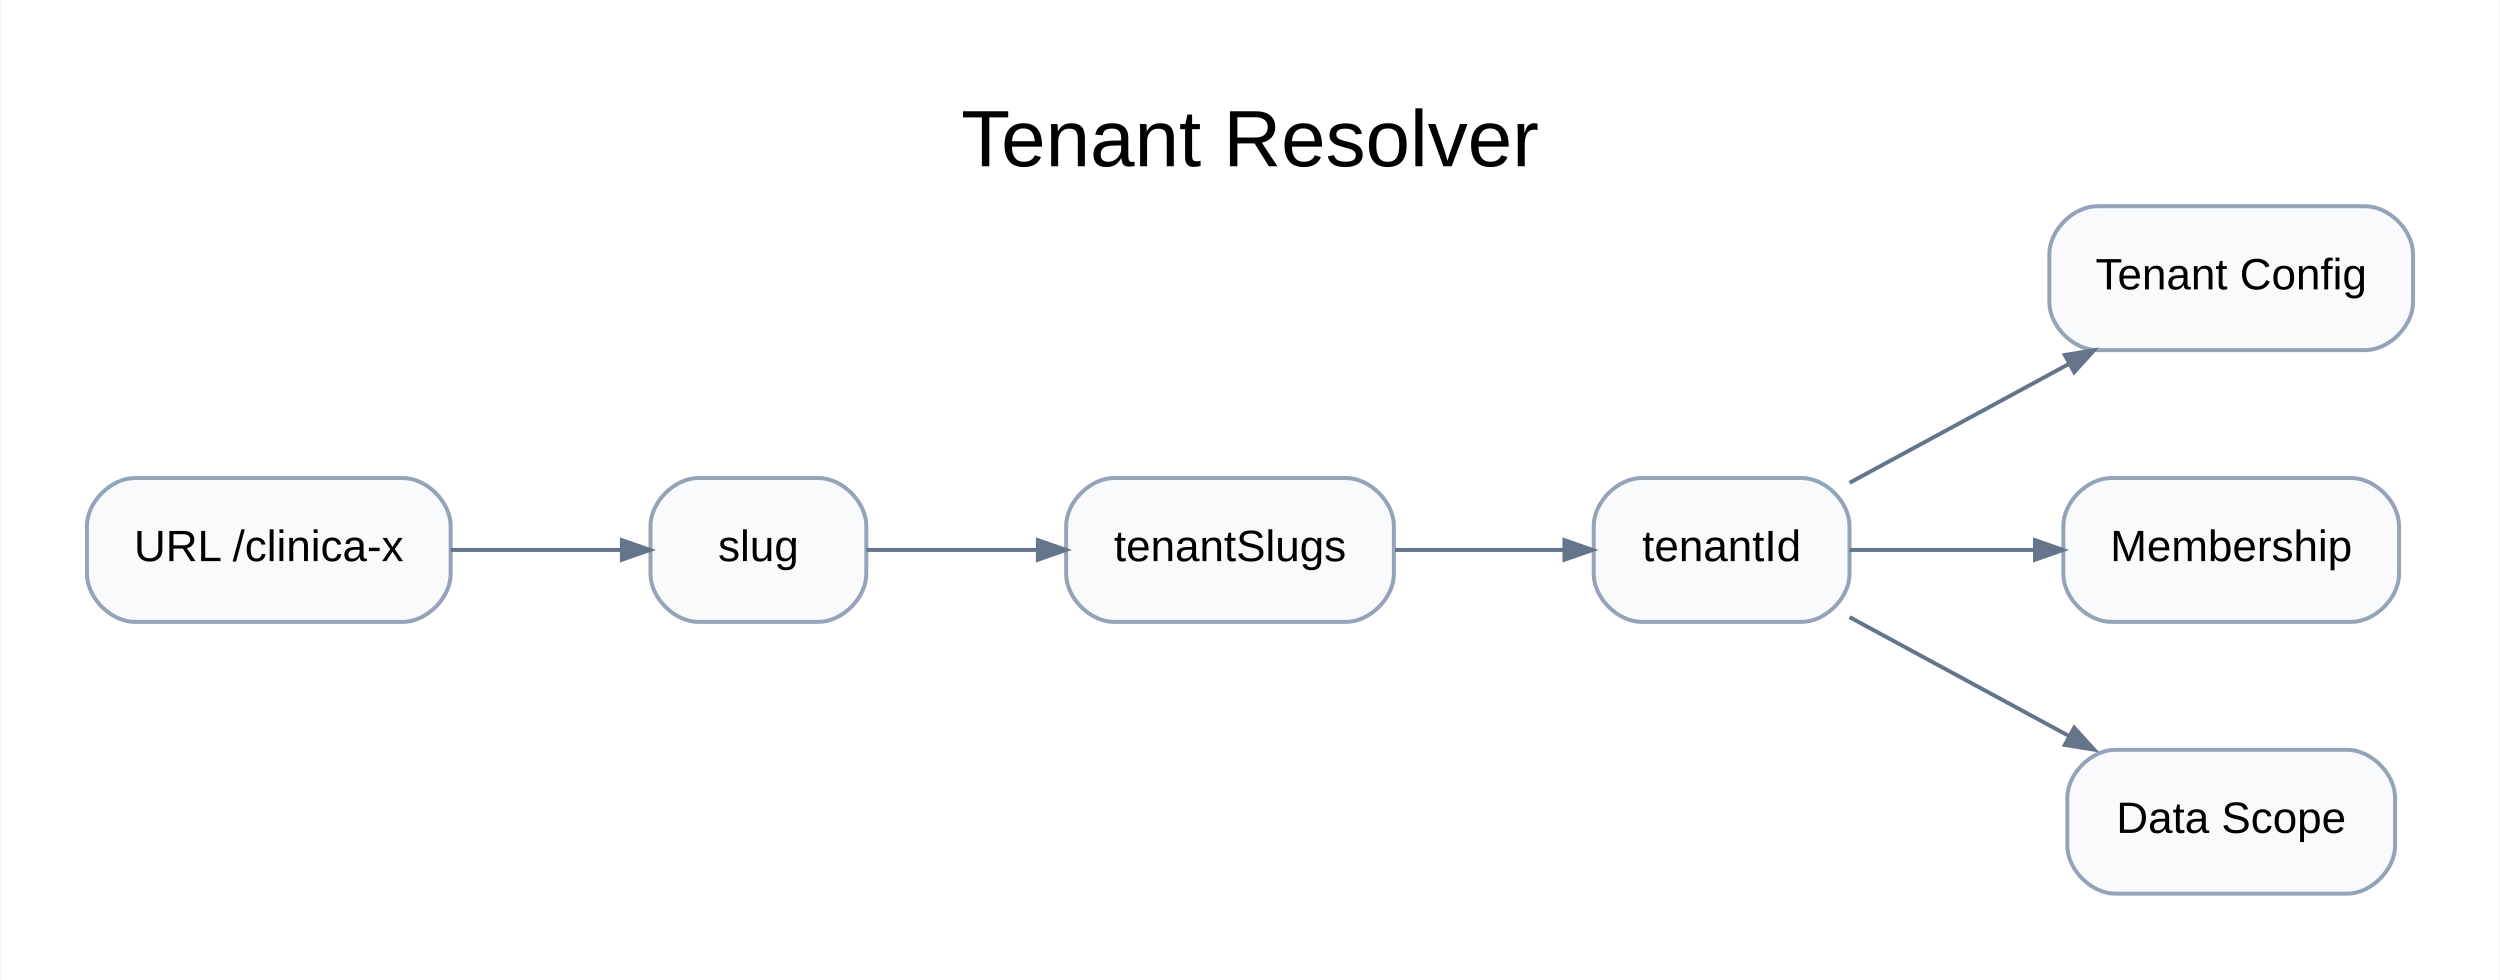
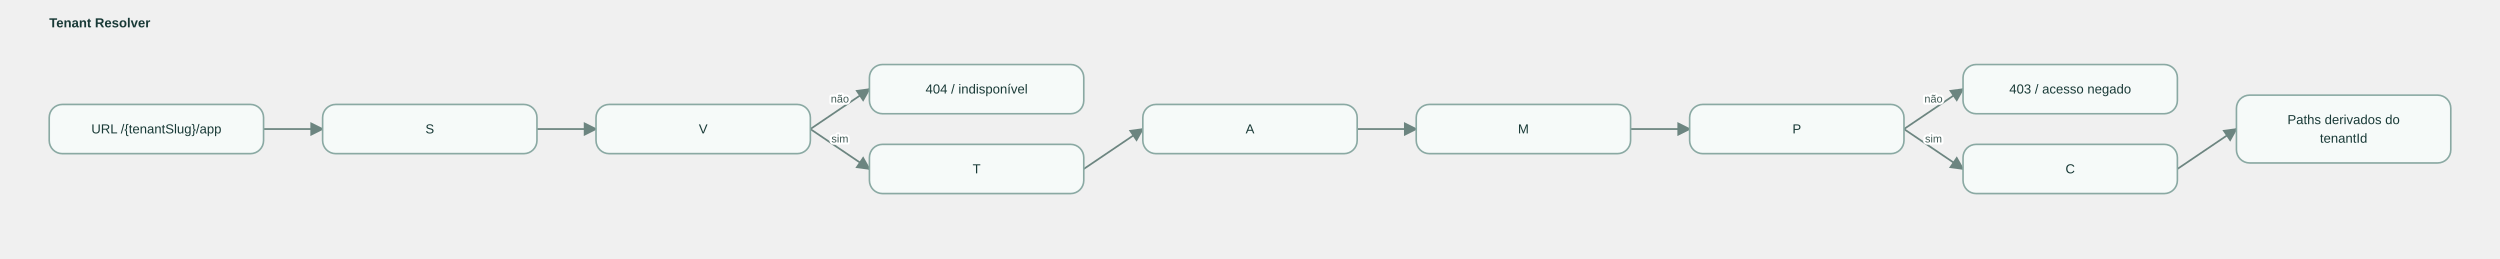
- <svg xmlns="http://www.w3.org/2000/svg" width="625pt" height="245pt" viewBox="0.00 0.00 625.20 245.20">
-   <g id="graph0" class="graph" transform="scale(1 1) rotate(0) translate(21.6 223.6)">
-     <polygon fill="white" stroke="transparent" points="-21.6,21.6 -21.6,-223.6 603.6,-223.6 603.6,21.6 -21.6,21.6" />
-     <text text-anchor="middle" x="291" y="-182" font-family="Arial" font-size="20.00">Tenant Resolver</text>
-     <g id="node1" class="node">
-       <path fill="#f8fafc" stroke="#94a3b8" d="M79,-104C79,-104 12,-104 12,-104 6,-104 0,-98 0,-92 0,-92 0,-80 0,-80 0,-74 6,-68 12,-68 12,-68 79,-68 79,-68 85,-68 91,-74 91,-80 91,-80 91,-92 91,-92 91,-98 85,-104 79,-104" />
-       <text text-anchor="middle" x="45.5" y="-83.2" font-family="Arial" font-size="11.00">URL /clinica-x</text>
-     </g>
-     <g id="node2" class="node">
-       <path fill="#f8fafc" stroke="#94a3b8" d="M183,-104C183,-104 153,-104 153,-104 147,-104 141,-98 141,-92 141,-92 141,-80 141,-80 141,-74 147,-68 153,-68 153,-68 183,-68 183,-68 189,-68 195,-74 195,-80 195,-80 195,-92 195,-92 195,-98 189,-104 183,-104" />
-       <text text-anchor="middle" x="168" y="-83.2" font-family="Arial" font-size="11.00">slug</text>
-     </g>
-     <g id="edge1" class="edge">
-       <path fill="none" stroke="#64748b" d="M91.03,-86C105.17,-86 120.55,-86 133.76,-86" />
-       <polygon fill="#64748b" stroke="#64748b" points="133.85,-88.45 140.85,-86 133.85,-83.55 133.85,-88.45" />
-     </g>
-     <g id="node3" class="node">
-       <path fill="#f8fafc" stroke="#94a3b8" d="M315,-104C315,-104 257,-104 257,-104 251,-104 245,-98 245,-92 245,-92 245,-80 245,-80 245,-74 251,-68 257,-68 257,-68 315,-68 315,-68 321,-68 327,-74 327,-80 327,-80 327,-92 327,-92 327,-98 321,-104 315,-104" />
-       <text text-anchor="middle" x="286" y="-83.2" font-family="Arial" font-size="11.00">tenantSlugs</text>
-     </g>
-     <g id="edge2" class="edge">
-       <path fill="none" stroke="#64748b" d="M195.03,-86C207.66,-86 223.23,-86 237.85,-86" />
-       <polygon fill="#64748b" stroke="#64748b" points="237.93,-88.45 244.93,-86 237.93,-83.55 237.93,-88.45" />
-     </g>
-     <g id="node4" class="node">
-       <path fill="#f8fafc" stroke="#94a3b8" d="M429,-104C429,-104 389,-104 389,-104 383,-104 377,-98 377,-92 377,-92 377,-80 377,-80 377,-74 383,-68 389,-68 389,-68 429,-68 429,-68 435,-68 441,-74 441,-80 441,-80 441,-92 441,-92 441,-98 435,-104 429,-104" />
-       <text text-anchor="middle" x="409" y="-83.2" font-family="Arial" font-size="11.00">tenantId</text>
-     </g>
-     <g id="edge3" class="edge">
-       <path fill="none" stroke="#64748b" d="M327.29,-86C340.86,-86 355.97,-86 369.41,-86" />
-       <polygon fill="#64748b" stroke="#64748b" points="369.68,-88.45 376.68,-86 369.68,-83.55 369.68,-88.45" />
-     </g>
-     <g id="node5" class="node">
-       <path fill="#f8fafc" stroke="#94a3b8" d="M570,-172C570,-172 503,-172 503,-172 497,-172 491,-166 491,-160 491,-160 491,-148 491,-148 491,-142 497,-136 503,-136 503,-136 570,-136 570,-136 576,-136 582,-142 582,-148 582,-148 582,-160 582,-160 582,-166 576,-172 570,-172" />
-       <text text-anchor="middle" x="536.5" y="-151.2" font-family="Arial" font-size="11.00">Tenant Config</text>
-     </g>
-     <g id="edge4" class="edge">
-       <path fill="none" stroke="#64748b" d="M441.02,-102.81C457.57,-111.78 478.12,-122.91 495.82,-132.5" />
-       <polygon fill="#64748b" stroke="#64748b" points="494.88,-134.78 502.2,-135.96 497.21,-130.47 494.88,-134.78" />
-     </g>
-     <g id="node6" class="node">
-       <path fill="#f8fafc" stroke="#94a3b8" d="M566.5,-104C566.5,-104 506.5,-104 506.5,-104 500.5,-104 494.5,-98 494.5,-92 494.5,-92 494.5,-80 494.5,-80 494.5,-74 500.5,-68 506.5,-68 506.5,-68 566.5,-68 566.5,-68 572.5,-68 578.5,-74 578.5,-80 578.5,-80 578.5,-92 578.5,-92 578.5,-98 572.5,-104 566.5,-104" />
-       <text text-anchor="middle" x="536.5" y="-83.2" font-family="Arial" font-size="11.00">Membership</text>
-     </g>
-     <g id="edge5" class="edge">
-       <path fill="none" stroke="#64748b" d="M441.02,-86C455,-86 471.82,-86 487.37,-86" />
-       <polygon fill="#64748b" stroke="#64748b" points="487.41,-88.45 494.41,-86 487.41,-83.55 487.41,-88.45" />
-     </g>
-     <g id="node7" class="node">
-       <path fill="#f8fafc" stroke="#94a3b8" d="M565.5,-36C565.5,-36 507.5,-36 507.5,-36 501.5,-36 495.5,-30 495.5,-24 495.5,-24 495.5,-12 495.5,-12 495.5,-6 501.5,0 507.5,0 507.5,0 565.5,0 565.5,0 571.5,0 577.5,-6 577.5,-12 577.5,-12 577.5,-24 577.5,-24 577.5,-30 571.5,-36 565.5,-36" />
-       <text text-anchor="middle" x="536.5" y="-15.2" font-family="Arial" font-size="11.00">Data Scope</text>
-     </g>
-     <g id="edge6" class="edge">
-       <path fill="none" stroke="#64748b" d="M441.02,-69.19C457.57,-60.22 478.12,-49.09 495.82,-39.5" />
-       <polygon fill="#64748b" stroke="#64748b" points="497.21,-41.53 502.2,-36.04 494.88,-37.22 497.21,-41.53" />
-     </g>
+ <svg xmlns="http://www.w3.org/2000/svg" role="img" aria-labelledby="title desc" width="2286" height="236" viewBox="0 0 2286 236">
+   <defs>
+     <marker id="arrow" markerWidth="8" markerHeight="8" refX="7" refY="4" orient="auto">
+       <path d="M0,0 L8,4 L0,8 z" fill="#6c8580" />
+     </marker>
+   </defs>
+   <style>text{font-family:Arial,sans-serif;font-size:12px;fill:#183936}.node rect,.node polygon{fill:#f6faf9;stroke:#8aa9a3;stroke-width:1.5}.node.decision polygon{fill:#eef5f3}.edge-label{font-size:10px;fill:#425b56;paint-order:stroke;stroke:#fff;stroke-width:4px;stroke-linejoin:round}</style>
+   <text x="45" y="25" font-size="16" font-weight="700">Tenant Resolver</text>
+   <g class="edge">
+     <path d="M 241 118 L 295 118" fill="none" stroke="#6c8580" stroke-width="1.6" marker-end="url(#arrow)" />
+   </g>
+   <g class="edge">
+     <path d="M 491 118 L 545 118" fill="none" stroke="#6c8580" stroke-width="1.6" marker-end="url(#arrow)" />
+   </g>
+   <g class="edge">
+     <path d="M 741 118 L 795 81.5" fill="none" stroke="#6c8580" stroke-width="1.6" marker-end="url(#arrow)" />
+     <text x="768" y="93.75" text-anchor="middle" class="edge-label">não</text>
+   </g>
+   <g class="edge">
+     <path d="M 741 118 L 795 154.5" fill="none" stroke="#6c8580" stroke-width="1.6" marker-end="url(#arrow)" />
+     <text x="768" y="130.25" text-anchor="middle" class="edge-label">sim</text>
+   </g>
+   <g class="edge">
+     <path d="M 991 154.5 L 1045 118" fill="none" stroke="#6c8580" stroke-width="1.6" marker-end="url(#arrow)" />
+   </g>
+   <g class="edge">
+     <path d="M 1241 118 L 1295 118" fill="none" stroke="#6c8580" stroke-width="1.6" marker-end="url(#arrow)" />
+   </g>
+   <g class="edge">
+     <path d="M 1491 118 L 1545 118" fill="none" stroke="#6c8580" stroke-width="1.6" marker-end="url(#arrow)" />
+   </g>
+   <g class="edge">
+     <path d="M 1741 118 L 1795 81.5" fill="none" stroke="#6c8580" stroke-width="1.6" marker-end="url(#arrow)" />
+     <text x="1768" y="93.75" text-anchor="middle" class="edge-label">não</text>
+   </g>
+   <g class="edge">
+     <path d="M 1741 118 L 1795 154.5" fill="none" stroke="#6c8580" stroke-width="1.6" marker-end="url(#arrow)" />
+     <text x="1768" y="130.25" text-anchor="middle" class="edge-label">sim</text>
+   </g>
+   <g class="edge">
+     <path d="M 1991 154.5 L 2045 118" fill="none" stroke="#6c8580" stroke-width="1.6" marker-end="url(#arrow)" />
+   </g>
+   <g class="node box">
+     <rect x="45" y="95.5" width="196" height="45" rx="12" />
+     <text x="143" y="122" text-anchor="middle">URL /{tenantSlug}/app</text>
+   </g>
+   <g class="node box">
+     <rect x="295" y="95.5" width="196" height="45" rx="12" />
+     <text x="393" y="122" text-anchor="middle">S</text>
+   </g>
+   <g class="node box">
+     <rect x="545" y="95.5" width="196" height="45" rx="12" />
+     <text x="643" y="122" text-anchor="middle">V</text>
+   </g>
+   <g class="node box">
+     <rect x="795" y="59" width="196" height="45" rx="12" />
+     <text x="893" y="85.5" text-anchor="middle">404 / indisponível</text>
+   </g>
+   <g class="node box">
+     <rect x="795" y="132" width="196" height="45" rx="12" />
+     <text x="893" y="158.5" text-anchor="middle">T</text>
+   </g>
+   <g class="node box">
+     <rect x="1045" y="95.5" width="196" height="45" rx="12" />
+     <text x="1143" y="122" text-anchor="middle">A</text>
+   </g>
+   <g class="node box">
+     <rect x="1295" y="95.5" width="196" height="45" rx="12" />
+     <text x="1393" y="122" text-anchor="middle">M</text>
+   </g>
+   <g class="node box">
+     <rect x="1545" y="95.5" width="196" height="45" rx="12" />
+     <text x="1643" y="122" text-anchor="middle">P</text>
+   </g>
+   <g class="node box">
+     <rect x="1795" y="59" width="196" height="45" rx="12" />
+     <text x="1893" y="85.5" text-anchor="middle">403 / acesso negado</text>
+   </g>
+   <g class="node box">
+     <rect x="1795" y="132" width="196" height="45" rx="12" />
+     <text x="1893" y="158.5" text-anchor="middle">C</text>
+   </g>
+   <g class="node box">
+     <rect x="2045" y="87" width="196" height="62" rx="12" />
+     <text x="2143" y="113.5" text-anchor="middle">Paths derivados do</text>
+     <text x="2143" y="130.5" text-anchor="middle">tenantId</text>
  </g>
</svg>
